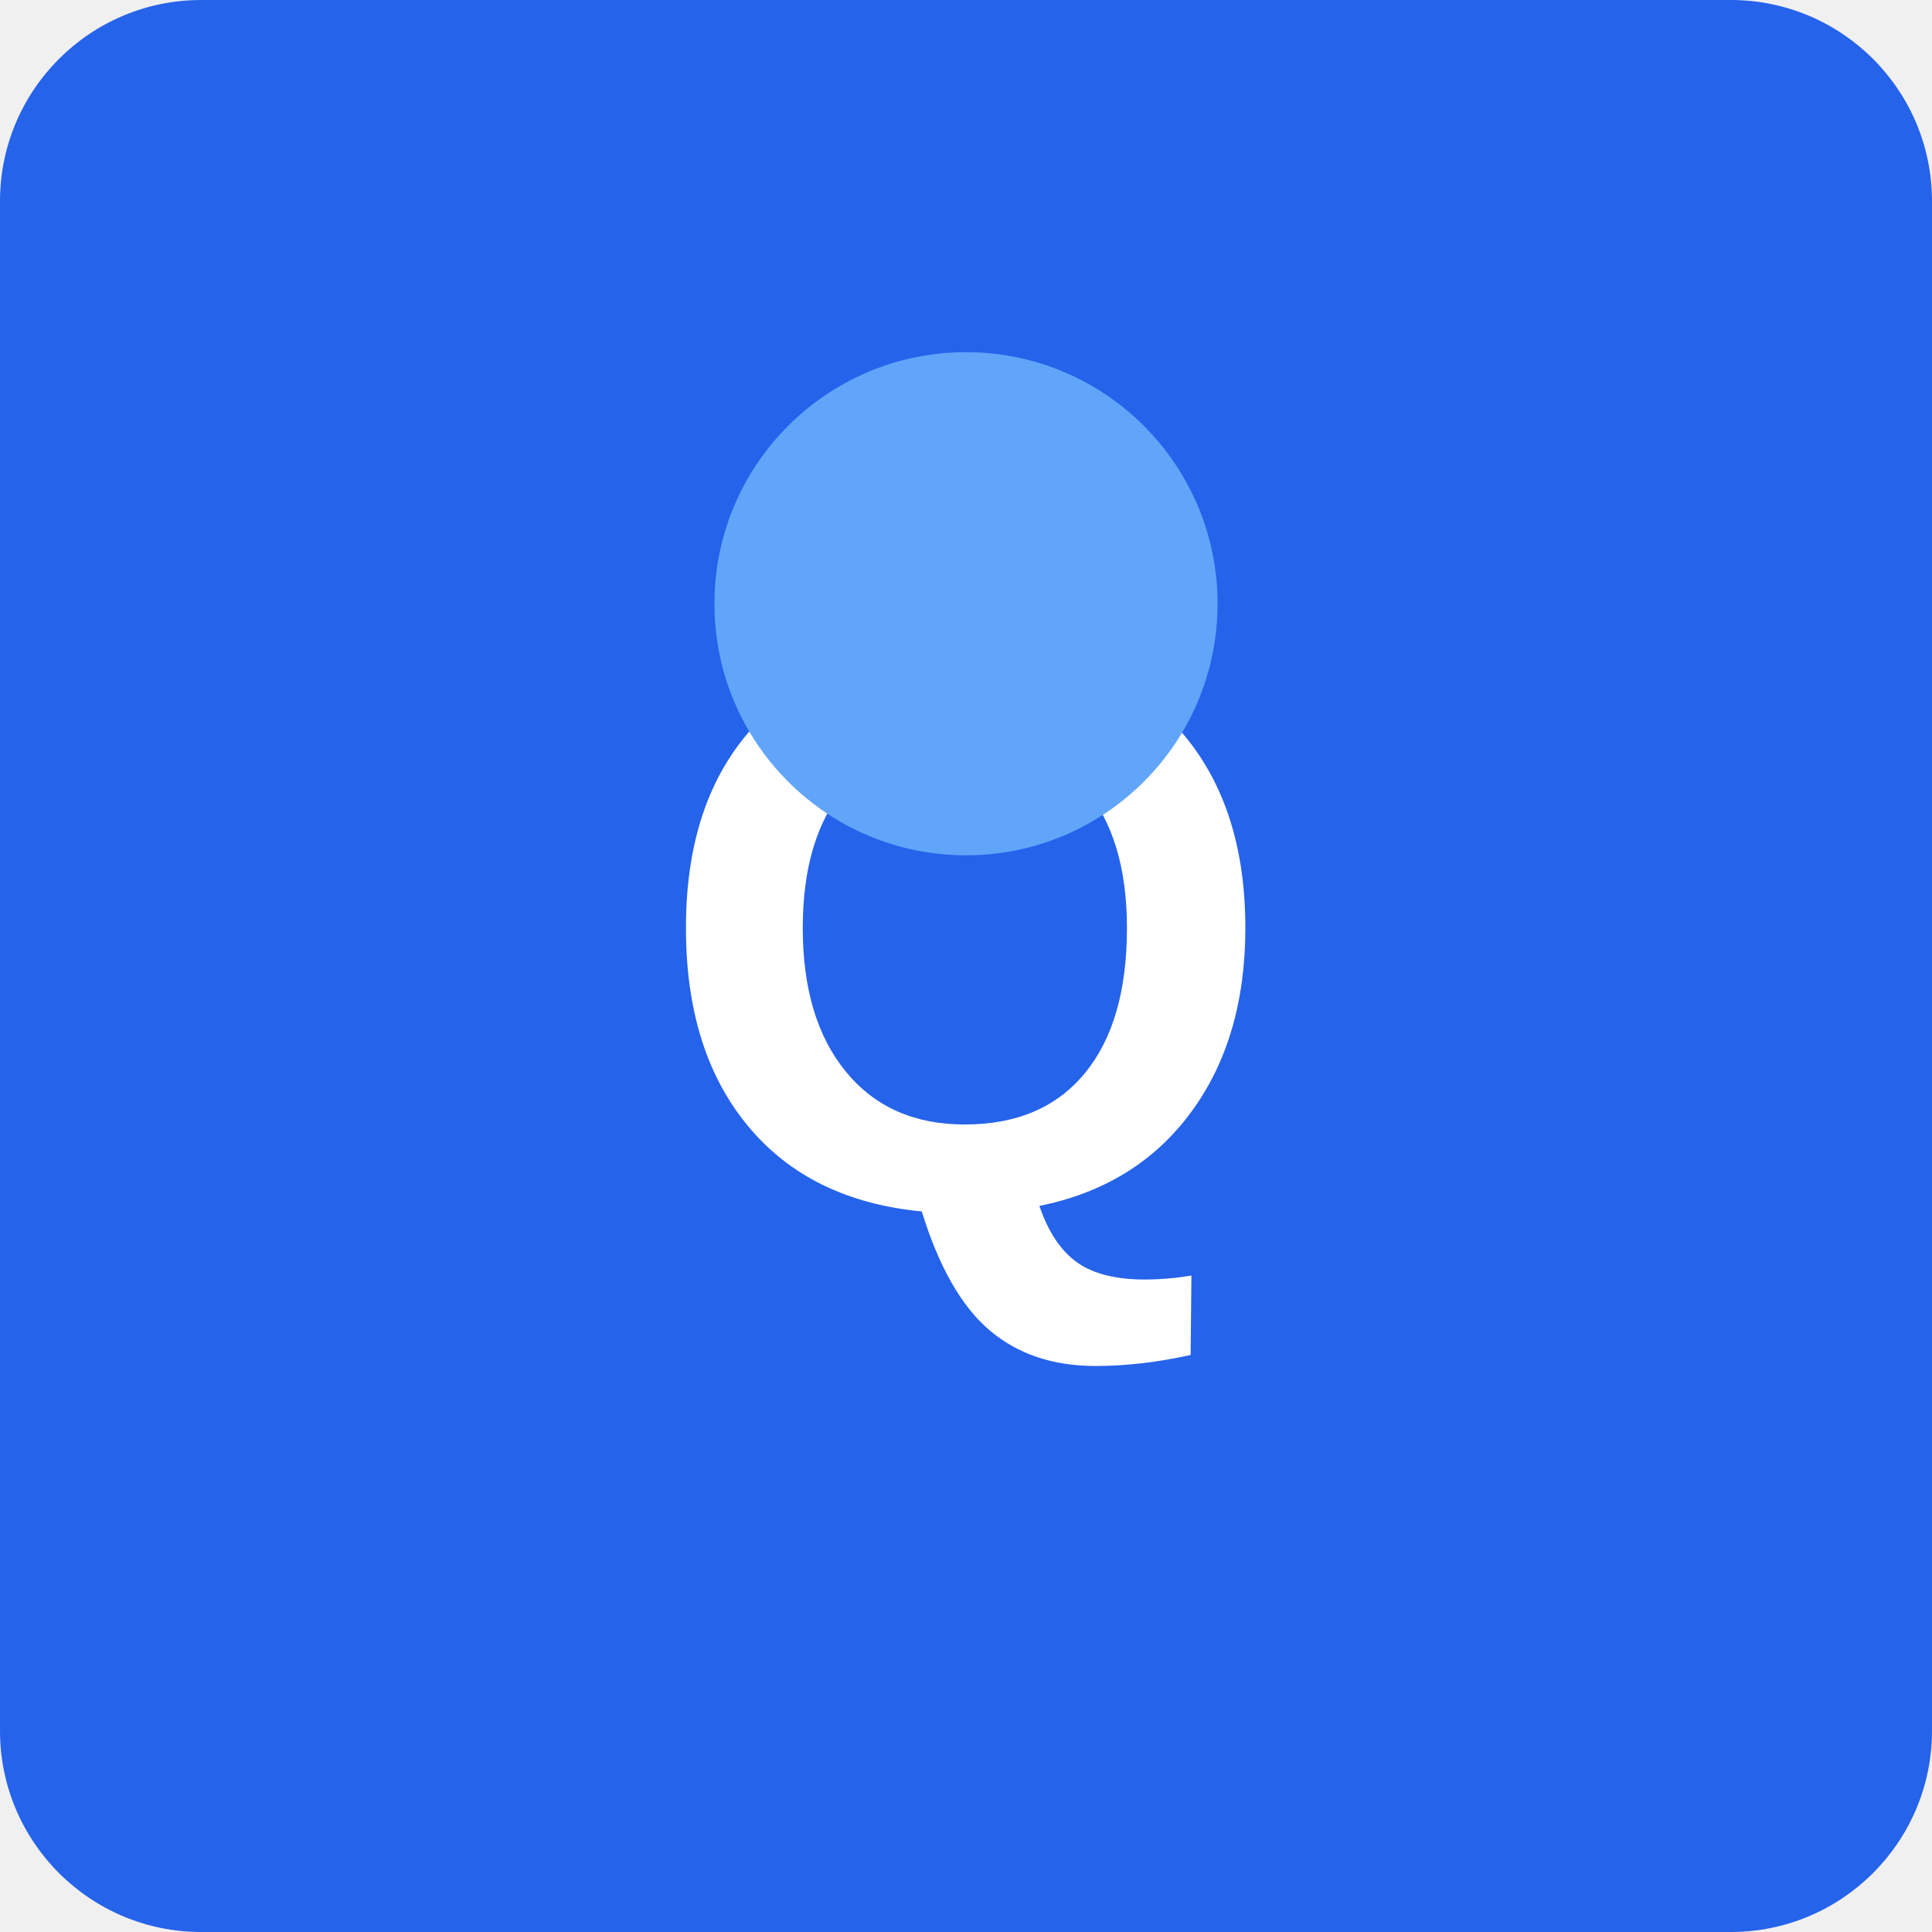
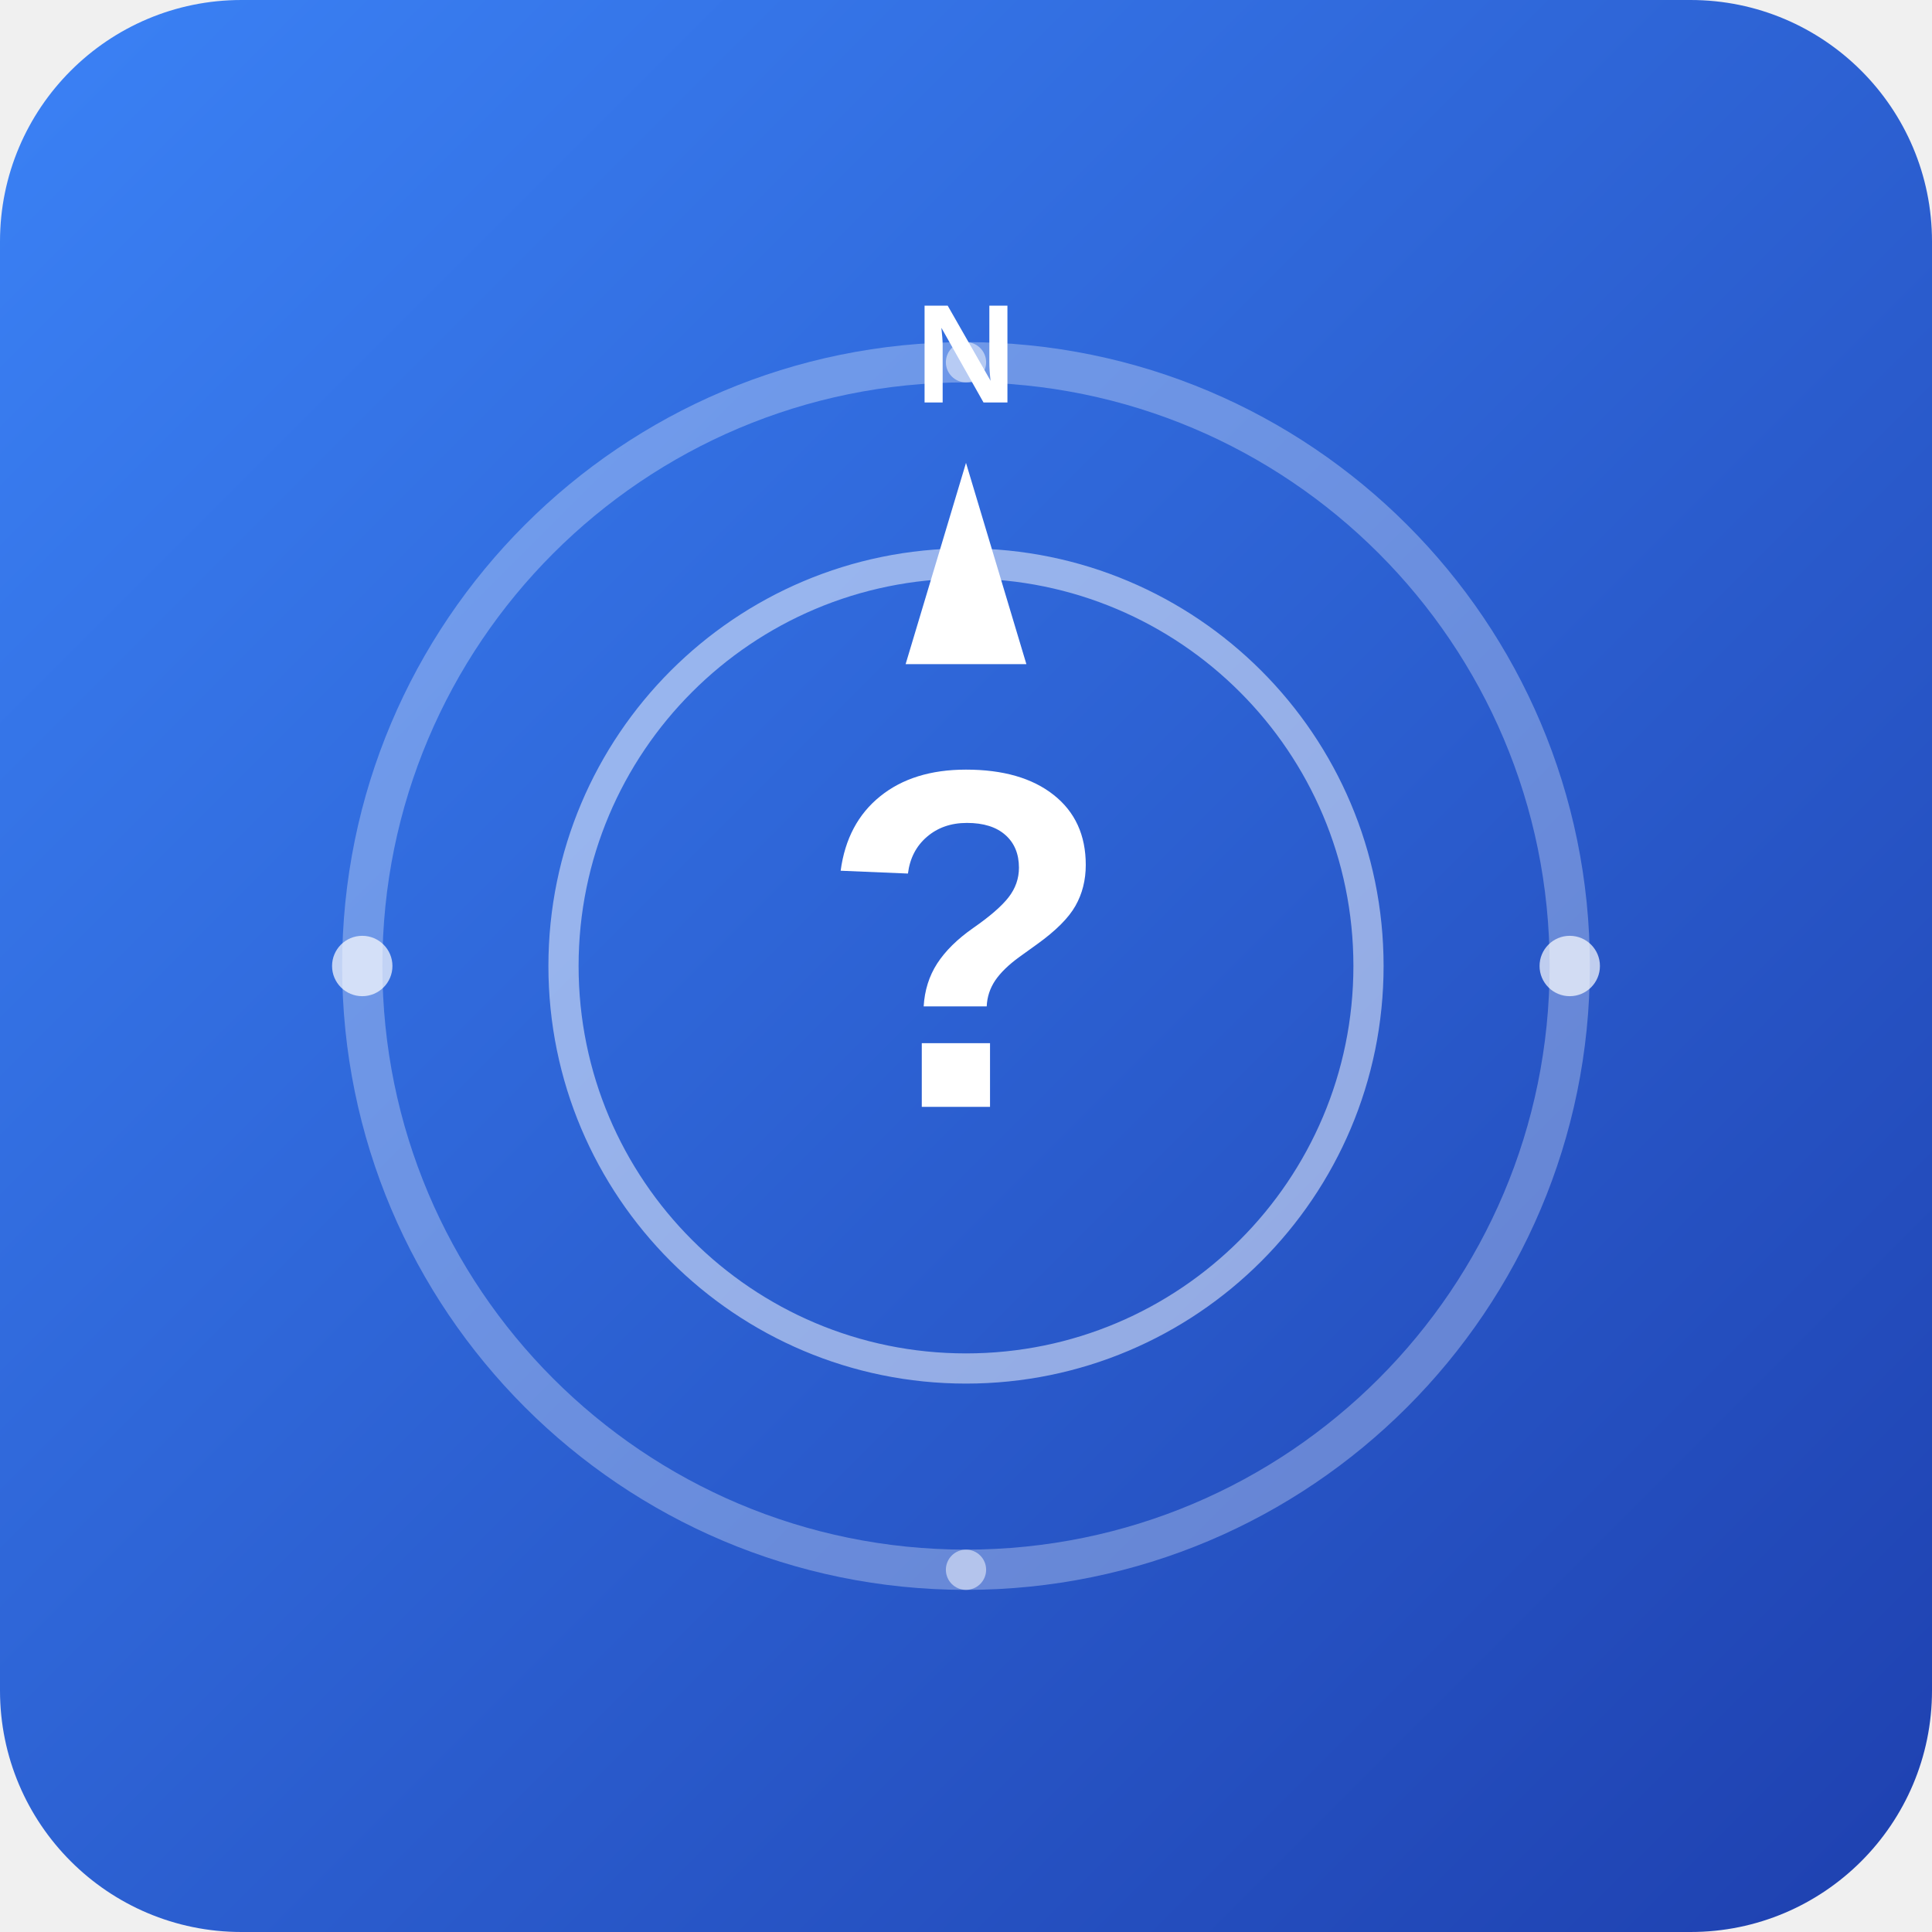
<svg xmlns="http://www.w3.org/2000/svg" width="192" height="192" viewBox="0 0 192 192">
-   <rect width="192" height="192" fill="#2563eb" rx="20" />
-   <text x="96" y="120" font-family="Arial, sans-serif" font-size="80" font-weight="bold" text-anchor="middle" fill="white">Q</text>
-   <circle cx="96" cy="60" r="25" fill="#60a5fa" />
+   <defs>
+     <linearGradient id="bg" x1="0%" y1="0%" x2="100%" y2="100%">
+       <stop offset="0%" stop-color="#3B82F6" />
+       <stop offset="100%" stop-color="#1E40AF" />
+     </linearGradient>
+   </defs>
+   <rect width="192" height="192" fill="url(#bg)" rx="24" />
+   <circle cx="96" cy="96" r="60" fill="none" stroke="white" stroke-width="4" opacity="0.3" />
+   <circle cx="96" cy="96" r="40" fill="none" stroke="white" stroke-width="3" opacity="0.5" />
+   <polygon points="96,46 102,66 90,66" fill="white" />
+   <text x="96" y="40" font-family="Arial, sans-serif" font-size="14" font-weight="bold" text-anchor="middle" fill="white">N</text>
+   <text x="96" y="110" font-family="Arial, sans-serif" font-size="48" font-weight="bold" text-anchor="middle" fill="white">?</text>
+   <circle cx="156" cy="96" r="3" fill="white" opacity="0.7" />
+   <circle cx="36" cy="96" r="3" fill="white" opacity="0.7" />
+   <circle cx="96" cy="36" r="2" fill="white" opacity="0.5" />
+   <circle cx="96" cy="156" r="2" fill="white" opacity="0.5" />
</svg>
